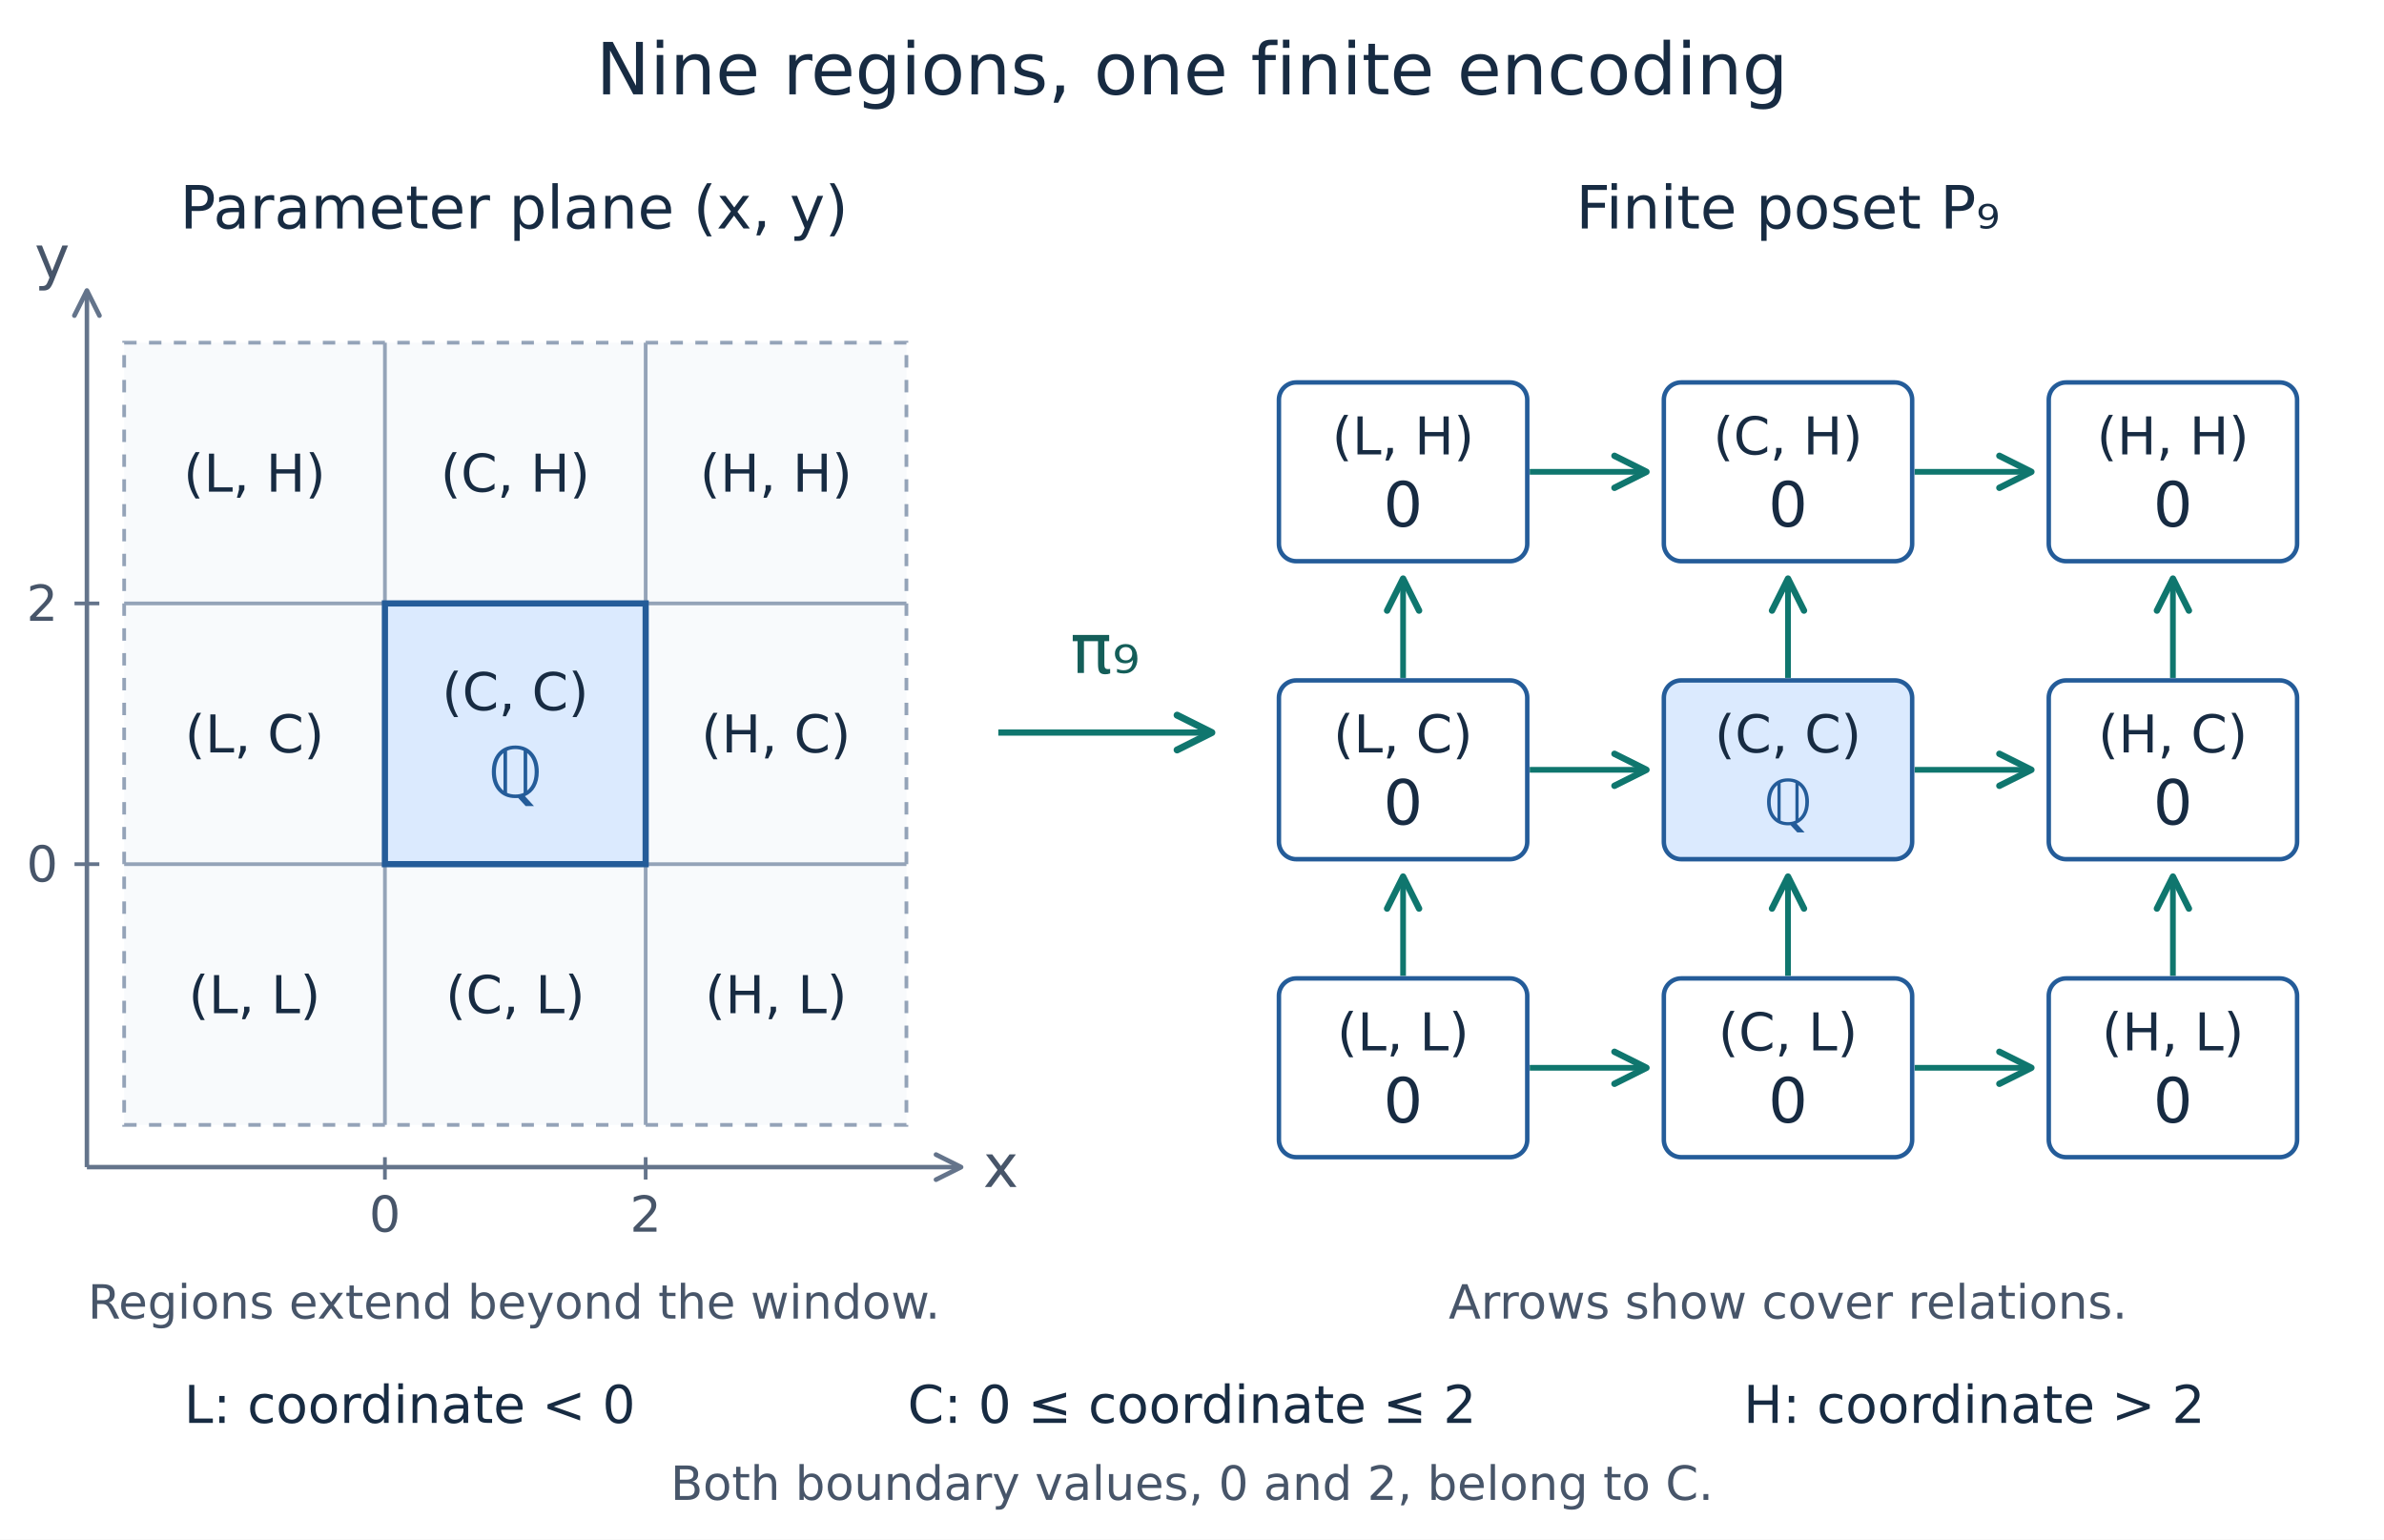
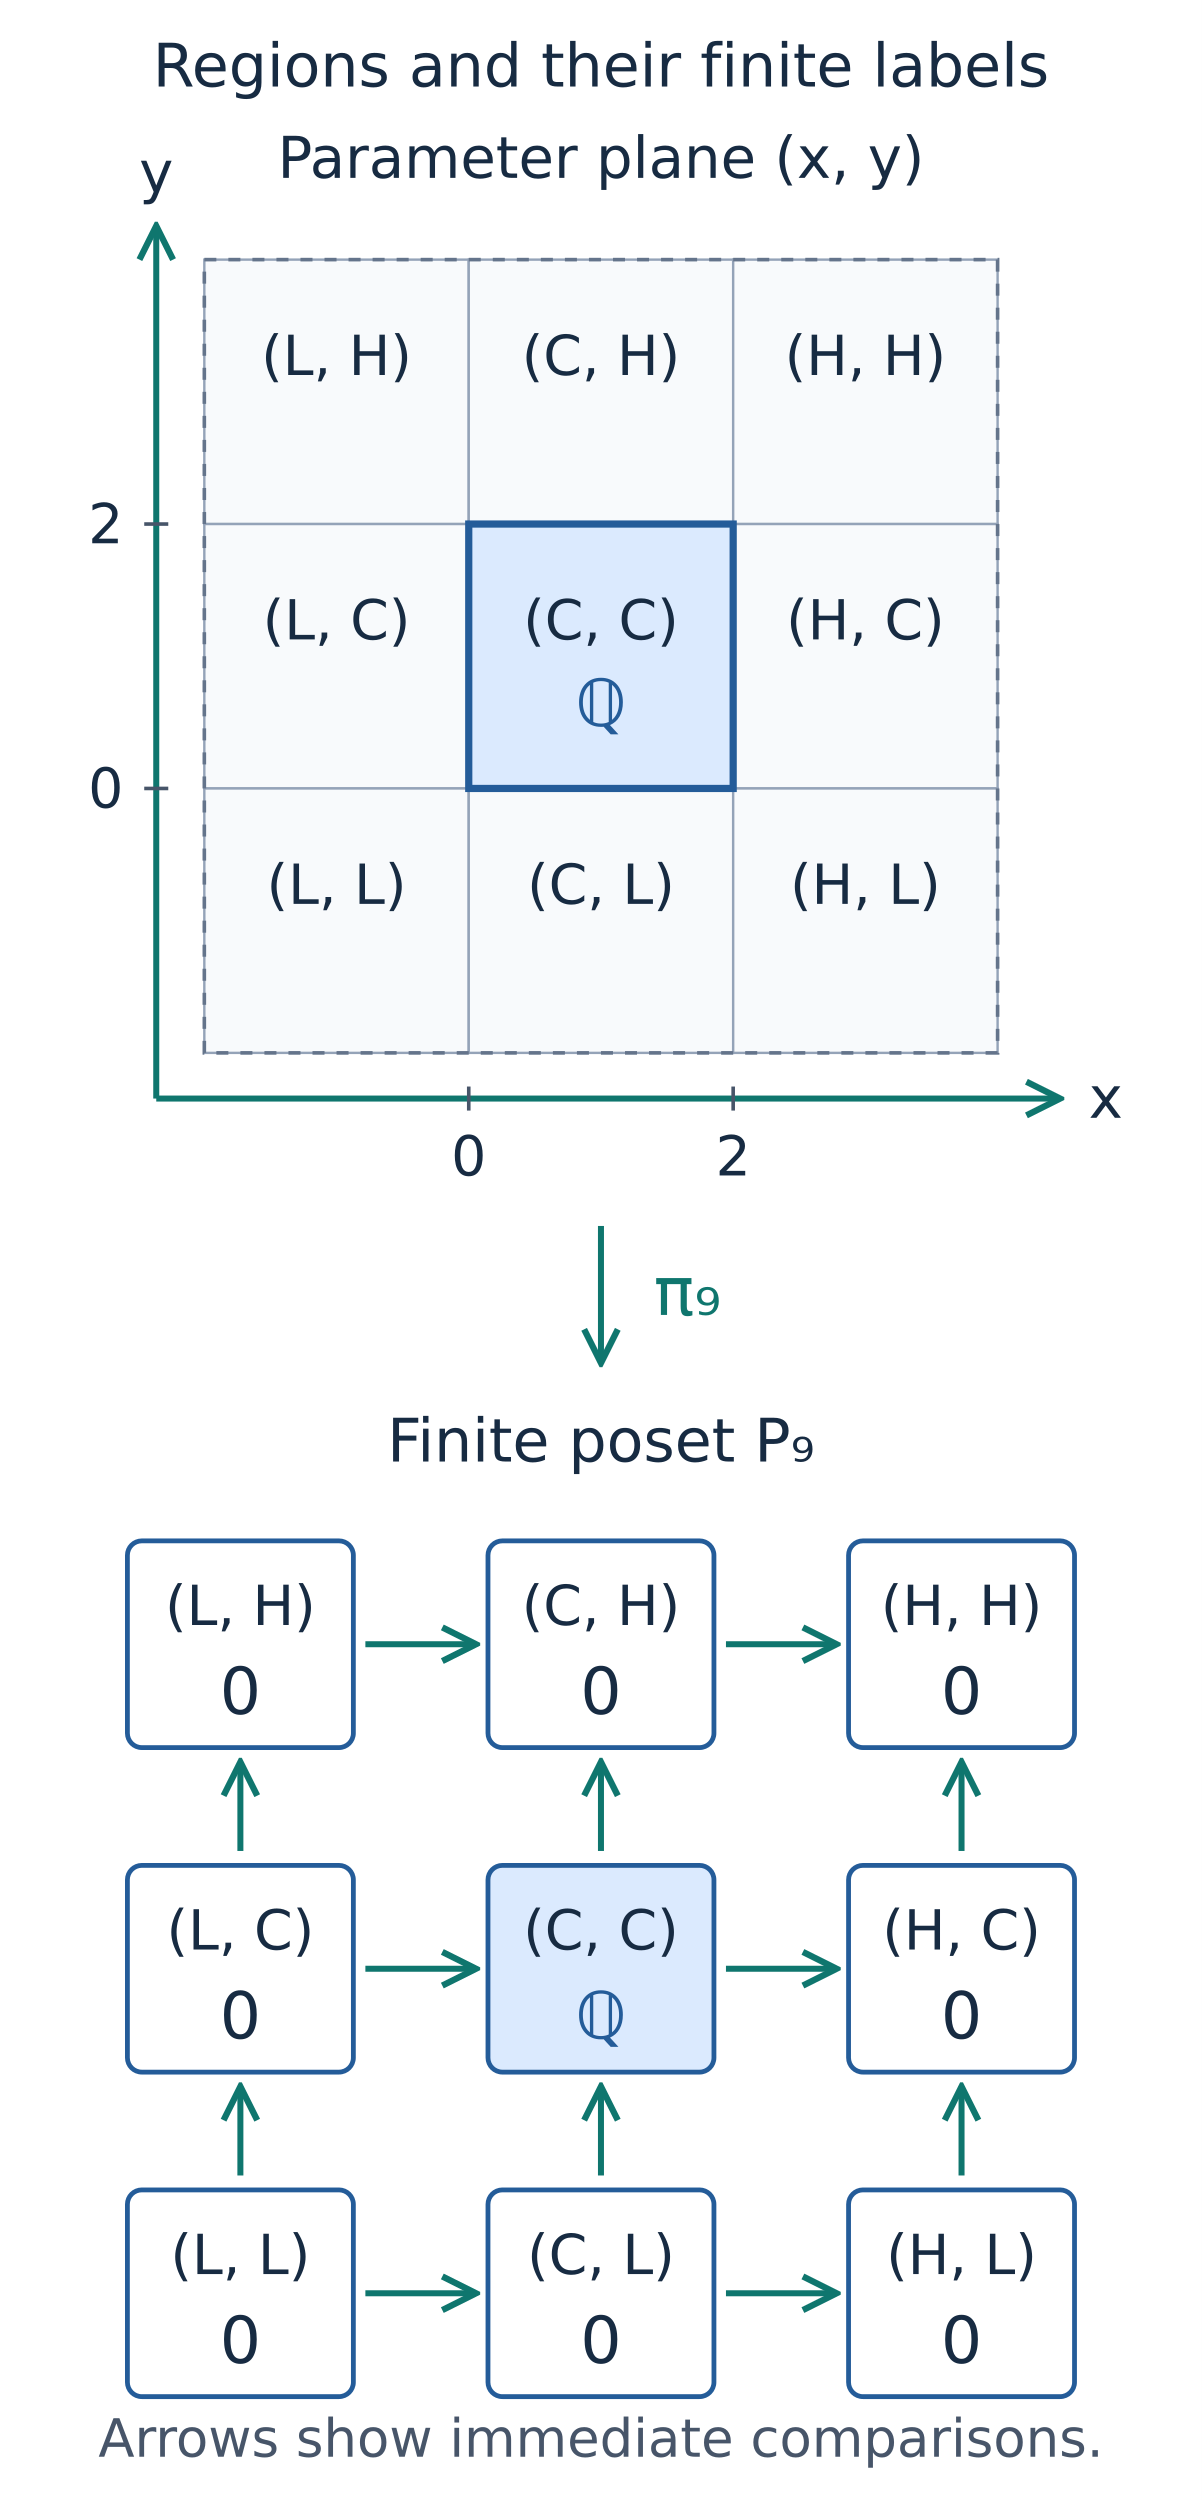
- <svg xmlns="http://www.w3.org/2000/svg" width="960" height="620" viewBox="0 0 960 620" role="img" aria-labelledby="title description">
+ <svg xmlns="http://www.w3.org/2000/svg" width="500" height="1040" viewBox="0 0 500 1040" role="img" aria-labelledby="title description">
  <defs>
-     <marker id="order-arrow" viewBox="0 0 10 10" refX="9" refY="5" markerWidth="7" markerHeight="7" orient="auto">
-       <path d="M 1 1 L 9 5 L 1 9" fill="none" stroke="#0f766e" stroke-width="1.6" stroke-linecap="round" stroke-linejoin="round" />
-     </marker>
-     <marker id="axis-arrow" viewBox="0 0 10 10" refX="9" refY="5" markerWidth="7" markerHeight="7" orient="auto">
-       <path d="M 1 1 L 9 5 L 1 9" fill="none" stroke="#64748b" stroke-width="1.5" stroke-linecap="round" stroke-linejoin="round" />
+     <marker id="arrow" viewBox="0 0 10 10" refX="9" refY="5" markerWidth="7" markerHeight="7" orient="auto">
+       <path d="M 1 1 L 9 5 L 1 9" fill="none" stroke="#0f766e" stroke-width="1.5" />
    </marker>
  </defs>
-   <rect width="960" height="620" fill="#ffffff" />
+   <rect width="500" height="1040" fill="white" />
  <g font-family="DejaVu Sans, sans-serif" fill="#172b42" text-anchor="middle">
-     <text x="480" y="38" font-size="29">Nine regions, one finite encoding</text>
-     <text x="207" y="92" font-size="24">Parameter plane (x, y)</text>
-     <text x="720" y="92" font-size="24">Finite poset P₉</text>
-     <rect x="50" y="138" width="315" height="315" fill="#f8fafc" stroke="#94a3b8" stroke-width="1.5" stroke-dasharray="5 5" />
-     <g fill="none" stroke="#94a3b8" stroke-width="1.5">
-       <path d="M 155 138 V 453 M 260 138 V 453" />
-       <path d="M 50 243 H 365 M 50 348 H 365" />
-     </g>
-     <rect x="155" y="243" width="105" height="105" fill="#dbeafe" stroke="#245c99" stroke-width="2.5" />
-     <g fill="none" stroke="#64748b" stroke-width="1.8" marker-end="url(#axis-arrow)">
-       <path d="M 35 470 H 387" />
-       <path d="M 35 470 V 117" />
-     </g>
-     <g fill="none" stroke="#64748b" stroke-width="1.5">
-       <path d="M 155 466 V 475 M 260 466 V 475" />
-       <path d="M 30 348 H 40 M 30 243 H 40" />
-     </g>
-     <g font-size="20" fill="#475569">
-       <text x="155" y="496">0</text>
-       <text x="260" y="496">2</text>
-       <text x="17" y="355">0</text>
-       <text x="17" y="250">2</text>
-       <text x="403" y="478" font-size="24">x</text>
-       <text x="21" y="112" font-size="24">y</text>
-     </g>
-     <g font-size="21">
-       <text x="102.5" y="198">(L, H)</text>
-       <text x="207.5" y="198">(C, H)</text>
-       <text x="312.5" y="198">(H, H)</text>
-       <text x="102.5" y="303">(L, C)</text>
-       <text x="207.5" y="286">(C, C)</text>
-       <text x="312.5" y="303">(H, C)</text>
-       <text x="102.5" y="408">(L, L)</text>
-       <text x="207.5" y="408">(C, L)</text>
-       <text x="312.5" y="408">(H, L)</text>
-     </g>
-     <text x="207.5" y="321" font-size="28" fill="#245c99">ℚ</text>
-     <path d="M 402 295 H 488" fill="none" stroke="#0f766e" stroke-width="2.5" marker-end="url(#order-arrow)" />
-     <text x="445" y="271" font-size="28" fill="#145e59">π₉</text>
-     <g fill="none" stroke="#0f766e" stroke-width="2.3" marker-end="url(#order-arrow)">
-       <path d="M 616 190 H 663" />
-       <path d="M 771 190 H 818" />
-       <path d="M 616 310 H 663" />
-       <path d="M 771 310 H 818" />
-       <path d="M 616 430 H 663" />
-       <path d="M 771 430 H 818" />
-       <path d="M 565 393 V 353" />
-       <path d="M 565 273 V 233" />
-       <path d="M 720 393 V 353" />
-       <path d="M 720 273 V 233" />
-       <path d="M 875 393 V 353" />
-       <path d="M 875 273 V 233" />
-     </g>
-     <g fill="#ffffff" stroke="#245c99" stroke-width="1.8">
-       <rect x="515" y="154" width="100" height="72" rx="7" />
-       <rect x="670" y="154" width="100" height="72" rx="7" />
-       <rect x="825" y="154" width="100" height="72" rx="7" />
-       <rect x="515" y="274" width="100" height="72" rx="7" />
-       <rect x="670" y="274" width="100" height="72" rx="7" fill="#dbeafe" />
-       <rect x="825" y="274" width="100" height="72" rx="7" />
-       <rect x="515" y="394" width="100" height="72" rx="7" />
-       <rect x="670" y="394" width="100" height="72" rx="7" />
-       <rect x="825" y="394" width="100" height="72" rx="7" />
-     </g>
-     <g font-size="21">
-       <text x="565" y="183">(L, H)</text>
-       <text x="720" y="183">(C, H)</text>
-       <text x="875" y="183">(H, H)</text>
-       <text x="565" y="303">(L, C)</text>
-       <text x="720" y="303">(C, C)</text>
-       <text x="875" y="303">(H, C)</text>
-       <text x="565" y="423">(L, L)</text>
-       <text x="720" y="423">(C, L)</text>
-       <text x="875" y="423">(H, L)</text>
-     </g>
-     <g font-size="25">
-       <text x="565" y="212">0</text>
-       <text x="720" y="212">0</text>
-       <text x="875" y="212">0</text>
-       <text x="565" y="332">0</text>
-       <text x="720" y="332" fill="#245c99">ℚ</text>
-       <text x="875" y="332">0</text>
-       <text x="565" y="452">0</text>
-       <text x="720" y="452">0</text>
-       <text x="875" y="452">0</text>
-     </g>
-     <g font-size="19" fill="#475569">
-       <text x="207" y="531">Regions extend beyond the window.</text>
-       <text x="720" y="531">Arrows show cover relations.</text>
-     </g>
-     <g font-size="21">
-       <text x="165" y="573">L: coordinate &lt; 0</text>
-       <text x="480" y="573">C: 0 ≤ coordinate ≤ 2</text>
-       <text x="795" y="573">H: coordinate &gt; 2</text>
-     </g>
-     <text x="480" y="604" font-size="19" fill="#475569">Both boundary values, 0 and 2, belong to C.</text>
+     <text x="250" y="36" font-size="25" fill="#172b42" text-anchor="middle">Regions and their finite labels</text>
+     <text x="250" y="74" font-size="24" fill="#172b42" text-anchor="middle">Parameter plane (x, y)</text>
+     <rect x="85" y="108" width="110" height="110" fill="#f8fafc" stroke="#94a3b8" stroke-width="1" rx="0" stroke-dasharray="" />
+     <text x="140" y="156" font-size="23" fill="#172b42" text-anchor="middle">(L, H)</text>
+     <rect x="85" y="218" width="110" height="110" fill="#f8fafc" stroke="#94a3b8" stroke-width="1" rx="0" stroke-dasharray="" />
+     <text x="140" y="266" font-size="23" fill="#172b42" text-anchor="middle">(L, C)</text>
+     <rect x="85" y="328" width="110" height="110" fill="#f8fafc" stroke="#94a3b8" stroke-width="1" rx="0" stroke-dasharray="" />
+     <text x="140" y="376" font-size="23" fill="#172b42" text-anchor="middle">(L, L)</text>
+     <rect x="195" y="108" width="110" height="110" fill="#f8fafc" stroke="#94a3b8" stroke-width="1" rx="0" stroke-dasharray="" />
+     <text x="250" y="156" font-size="23" fill="#172b42" text-anchor="middle">(C, H)</text>
+     <rect x="195" y="218" width="110" height="110" fill="#dbeafe" stroke="#94a3b8" stroke-width="1" rx="0" stroke-dasharray="" />
+     <text x="250" y="266" font-size="23" fill="#172b42" text-anchor="middle">(C, C)</text>
+     <text x="250" y="302" font-size="27" fill="#245c99" text-anchor="middle">ℚ</text>
+     <rect x="195" y="328" width="110" height="110" fill="#f8fafc" stroke="#94a3b8" stroke-width="1" rx="0" stroke-dasharray="" />
+     <text x="250" y="376" font-size="23" fill="#172b42" text-anchor="middle">(C, L)</text>
+     <rect x="305" y="108" width="110" height="110" fill="#f8fafc" stroke="#94a3b8" stroke-width="1" rx="0" stroke-dasharray="" />
+     <text x="360" y="156" font-size="23" fill="#172b42" text-anchor="middle">(H, H)</text>
+     <rect x="305" y="218" width="110" height="110" fill="#f8fafc" stroke="#94a3b8" stroke-width="1" rx="0" stroke-dasharray="" />
+     <text x="360" y="266" font-size="23" fill="#172b42" text-anchor="middle">(H, C)</text>
+     <rect x="305" y="328" width="110" height="110" fill="#f8fafc" stroke="#94a3b8" stroke-width="1" rx="0" stroke-dasharray="" />
+     <text x="360" y="376" font-size="23" fill="#172b42" text-anchor="middle">(H, L)</text>
+     <rect x="85" y="108" width="330" height="330" fill="none" stroke="#64748b" stroke-width="1.5" rx="0" stroke-dasharray="5 5" />
+     <rect x="195" y="218" width="110" height="110" fill="none" stroke="#245c99" stroke-width="3" rx="0" stroke-dasharray="" />
+     <path d="M 65 457 L 441 457" fill="none" stroke="#0f766e" stroke-width="2.5" stroke-dasharray="" marker-end="url(#arrow)" />
+     <path d="M 65 457 L 65 94" fill="none" stroke="#0f766e" stroke-width="2.5" stroke-dasharray="" marker-end="url(#arrow)" />
+     <path d="M 195 452 L 195 462" fill="none" stroke="#475569" stroke-width="1.5" stroke-dasharray="" />
+     <path d="M 60 328 L 70 328" fill="none" stroke="#475569" stroke-width="1.5" stroke-dasharray="" />
+     <text x="195" y="489" font-size="23" fill="#172b42" text-anchor="middle">0</text>
+     <text x="44" y="336" font-size="23" fill="#172b42" text-anchor="middle">0</text>
+     <path d="M 305 452 L 305 462" fill="none" stroke="#475569" stroke-width="1.5" stroke-dasharray="" />
+     <path d="M 60 218 L 70 218" fill="none" stroke="#475569" stroke-width="1.5" stroke-dasharray="" />
+     <text x="305" y="489" font-size="23" fill="#172b42" text-anchor="middle">2</text>
+     <text x="44" y="226" font-size="23" fill="#172b42" text-anchor="middle">2</text>
+     <text x="460" y="465" font-size="24" fill="#172b42" text-anchor="middle">x</text>
+     <text x="65" y="80" font-size="24" fill="#172b42" text-anchor="middle">y</text>
+     <path d="M 250 510 L 250 567" fill="none" stroke="#0f766e" stroke-width="2.5" stroke-dasharray="" marker-end="url(#arrow)" />
+     <text x="286" y="547" font-size="28" fill="#0f766e" text-anchor="middle">π₉</text>
+     <text x="250" y="608" font-size="25" fill="#172b42" text-anchor="middle">Finite poset P₉</text>
+     <path d="M 152 684 L 198 684" fill="none" stroke="#0f766e" stroke-width="2.5" stroke-dasharray="" marker-end="url(#arrow)" />
+     <path d="M 302 684 L 348 684" fill="none" stroke="#0f766e" stroke-width="2.5" stroke-dasharray="" marker-end="url(#arrow)" />
+     <path d="M 152 819 L 198 819" fill="none" stroke="#0f766e" stroke-width="2.5" stroke-dasharray="" marker-end="url(#arrow)" />
+     <path d="M 302 819 L 348 819" fill="none" stroke="#0f766e" stroke-width="2.5" stroke-dasharray="" marker-end="url(#arrow)" />
+     <path d="M 152 954 L 198 954" fill="none" stroke="#0f766e" stroke-width="2.5" stroke-dasharray="" marker-end="url(#arrow)" />
+     <path d="M 302 954 L 348 954" fill="none" stroke="#0f766e" stroke-width="2.5" stroke-dasharray="" marker-end="url(#arrow)" />
+     <path d="M 100 770 L 100 733" fill="none" stroke="#0f766e" stroke-width="2.5" stroke-dasharray="" marker-end="url(#arrow)" />
+     <path d="M 100 905 L 100 868" fill="none" stroke="#0f766e" stroke-width="2.5" stroke-dasharray="" marker-end="url(#arrow)" />
+     <path d="M 250 770 L 250 733" fill="none" stroke="#0f766e" stroke-width="2.5" stroke-dasharray="" marker-end="url(#arrow)" />
+     <path d="M 250 905 L 250 868" fill="none" stroke="#0f766e" stroke-width="2.5" stroke-dasharray="" marker-end="url(#arrow)" />
+     <path d="M 400 770 L 400 733" fill="none" stroke="#0f766e" stroke-width="2.5" stroke-dasharray="" marker-end="url(#arrow)" />
+     <path d="M 400 905 L 400 868" fill="none" stroke="#0f766e" stroke-width="2.5" stroke-dasharray="" marker-end="url(#arrow)" />
+     <rect x="53" y="641" width="94" height="86" fill="white" stroke="#245c99" stroke-width="2" rx="6" stroke-dasharray="" />
+     <text x="100" y="676" font-size="23" fill="#172b42" text-anchor="middle">(L, H)</text>
+     <text x="100" y="713" font-size="27" fill="#172b42" text-anchor="middle">0</text>
+     <rect x="53" y="776" width="94" height="86" fill="white" stroke="#245c99" stroke-width="2" rx="6" stroke-dasharray="" />
+     <text x="100" y="811" font-size="23" fill="#172b42" text-anchor="middle">(L, C)</text>
+     <text x="100" y="848" font-size="27" fill="#172b42" text-anchor="middle">0</text>
+     <rect x="53" y="911" width="94" height="86" fill="white" stroke="#245c99" stroke-width="2" rx="6" stroke-dasharray="" />
+     <text x="100" y="946" font-size="23" fill="#172b42" text-anchor="middle">(L, L)</text>
+     <text x="100" y="983" font-size="27" fill="#172b42" text-anchor="middle">0</text>
+     <rect x="203" y="641" width="94" height="86" fill="white" stroke="#245c99" stroke-width="2" rx="6" stroke-dasharray="" />
+     <text x="250" y="676" font-size="23" fill="#172b42" text-anchor="middle">(C, H)</text>
+     <text x="250" y="713" font-size="27" fill="#172b42" text-anchor="middle">0</text>
+     <rect x="203" y="776" width="94" height="86" fill="#dbeafe" stroke="#245c99" stroke-width="2" rx="6" stroke-dasharray="" />
+     <text x="250" y="811" font-size="23" fill="#172b42" text-anchor="middle">(C, C)</text>
+     <text x="250" y="848" font-size="27" fill="#245c99" text-anchor="middle">ℚ</text>
+     <rect x="203" y="911" width="94" height="86" fill="white" stroke="#245c99" stroke-width="2" rx="6" stroke-dasharray="" />
+     <text x="250" y="946" font-size="23" fill="#172b42" text-anchor="middle">(C, L)</text>
+     <text x="250" y="983" font-size="27" fill="#172b42" text-anchor="middle">0</text>
+     <rect x="353" y="641" width="94" height="86" fill="white" stroke="#245c99" stroke-width="2" rx="6" stroke-dasharray="" />
+     <text x="400" y="676" font-size="23" fill="#172b42" text-anchor="middle">(H, H)</text>
+     <text x="400" y="713" font-size="27" fill="#172b42" text-anchor="middle">0</text>
+     <rect x="353" y="776" width="94" height="86" fill="white" stroke="#245c99" stroke-width="2" rx="6" stroke-dasharray="" />
+     <text x="400" y="811" font-size="23" fill="#172b42" text-anchor="middle">(H, C)</text>
+     <text x="400" y="848" font-size="27" fill="#172b42" text-anchor="middle">0</text>
+     <rect x="353" y="911" width="94" height="86" fill="white" stroke="#245c99" stroke-width="2" rx="6" stroke-dasharray="" />
+     <text x="400" y="946" font-size="23" fill="#172b42" text-anchor="middle">(H, L)</text>
+     <text x="400" y="983" font-size="27" fill="#172b42" text-anchor="middle">0</text>
+     <text x="250" y="1022" font-size="22" fill="#475569" text-anchor="middle">Arrows show immediate comparisons.</text>
  </g>
</svg>
